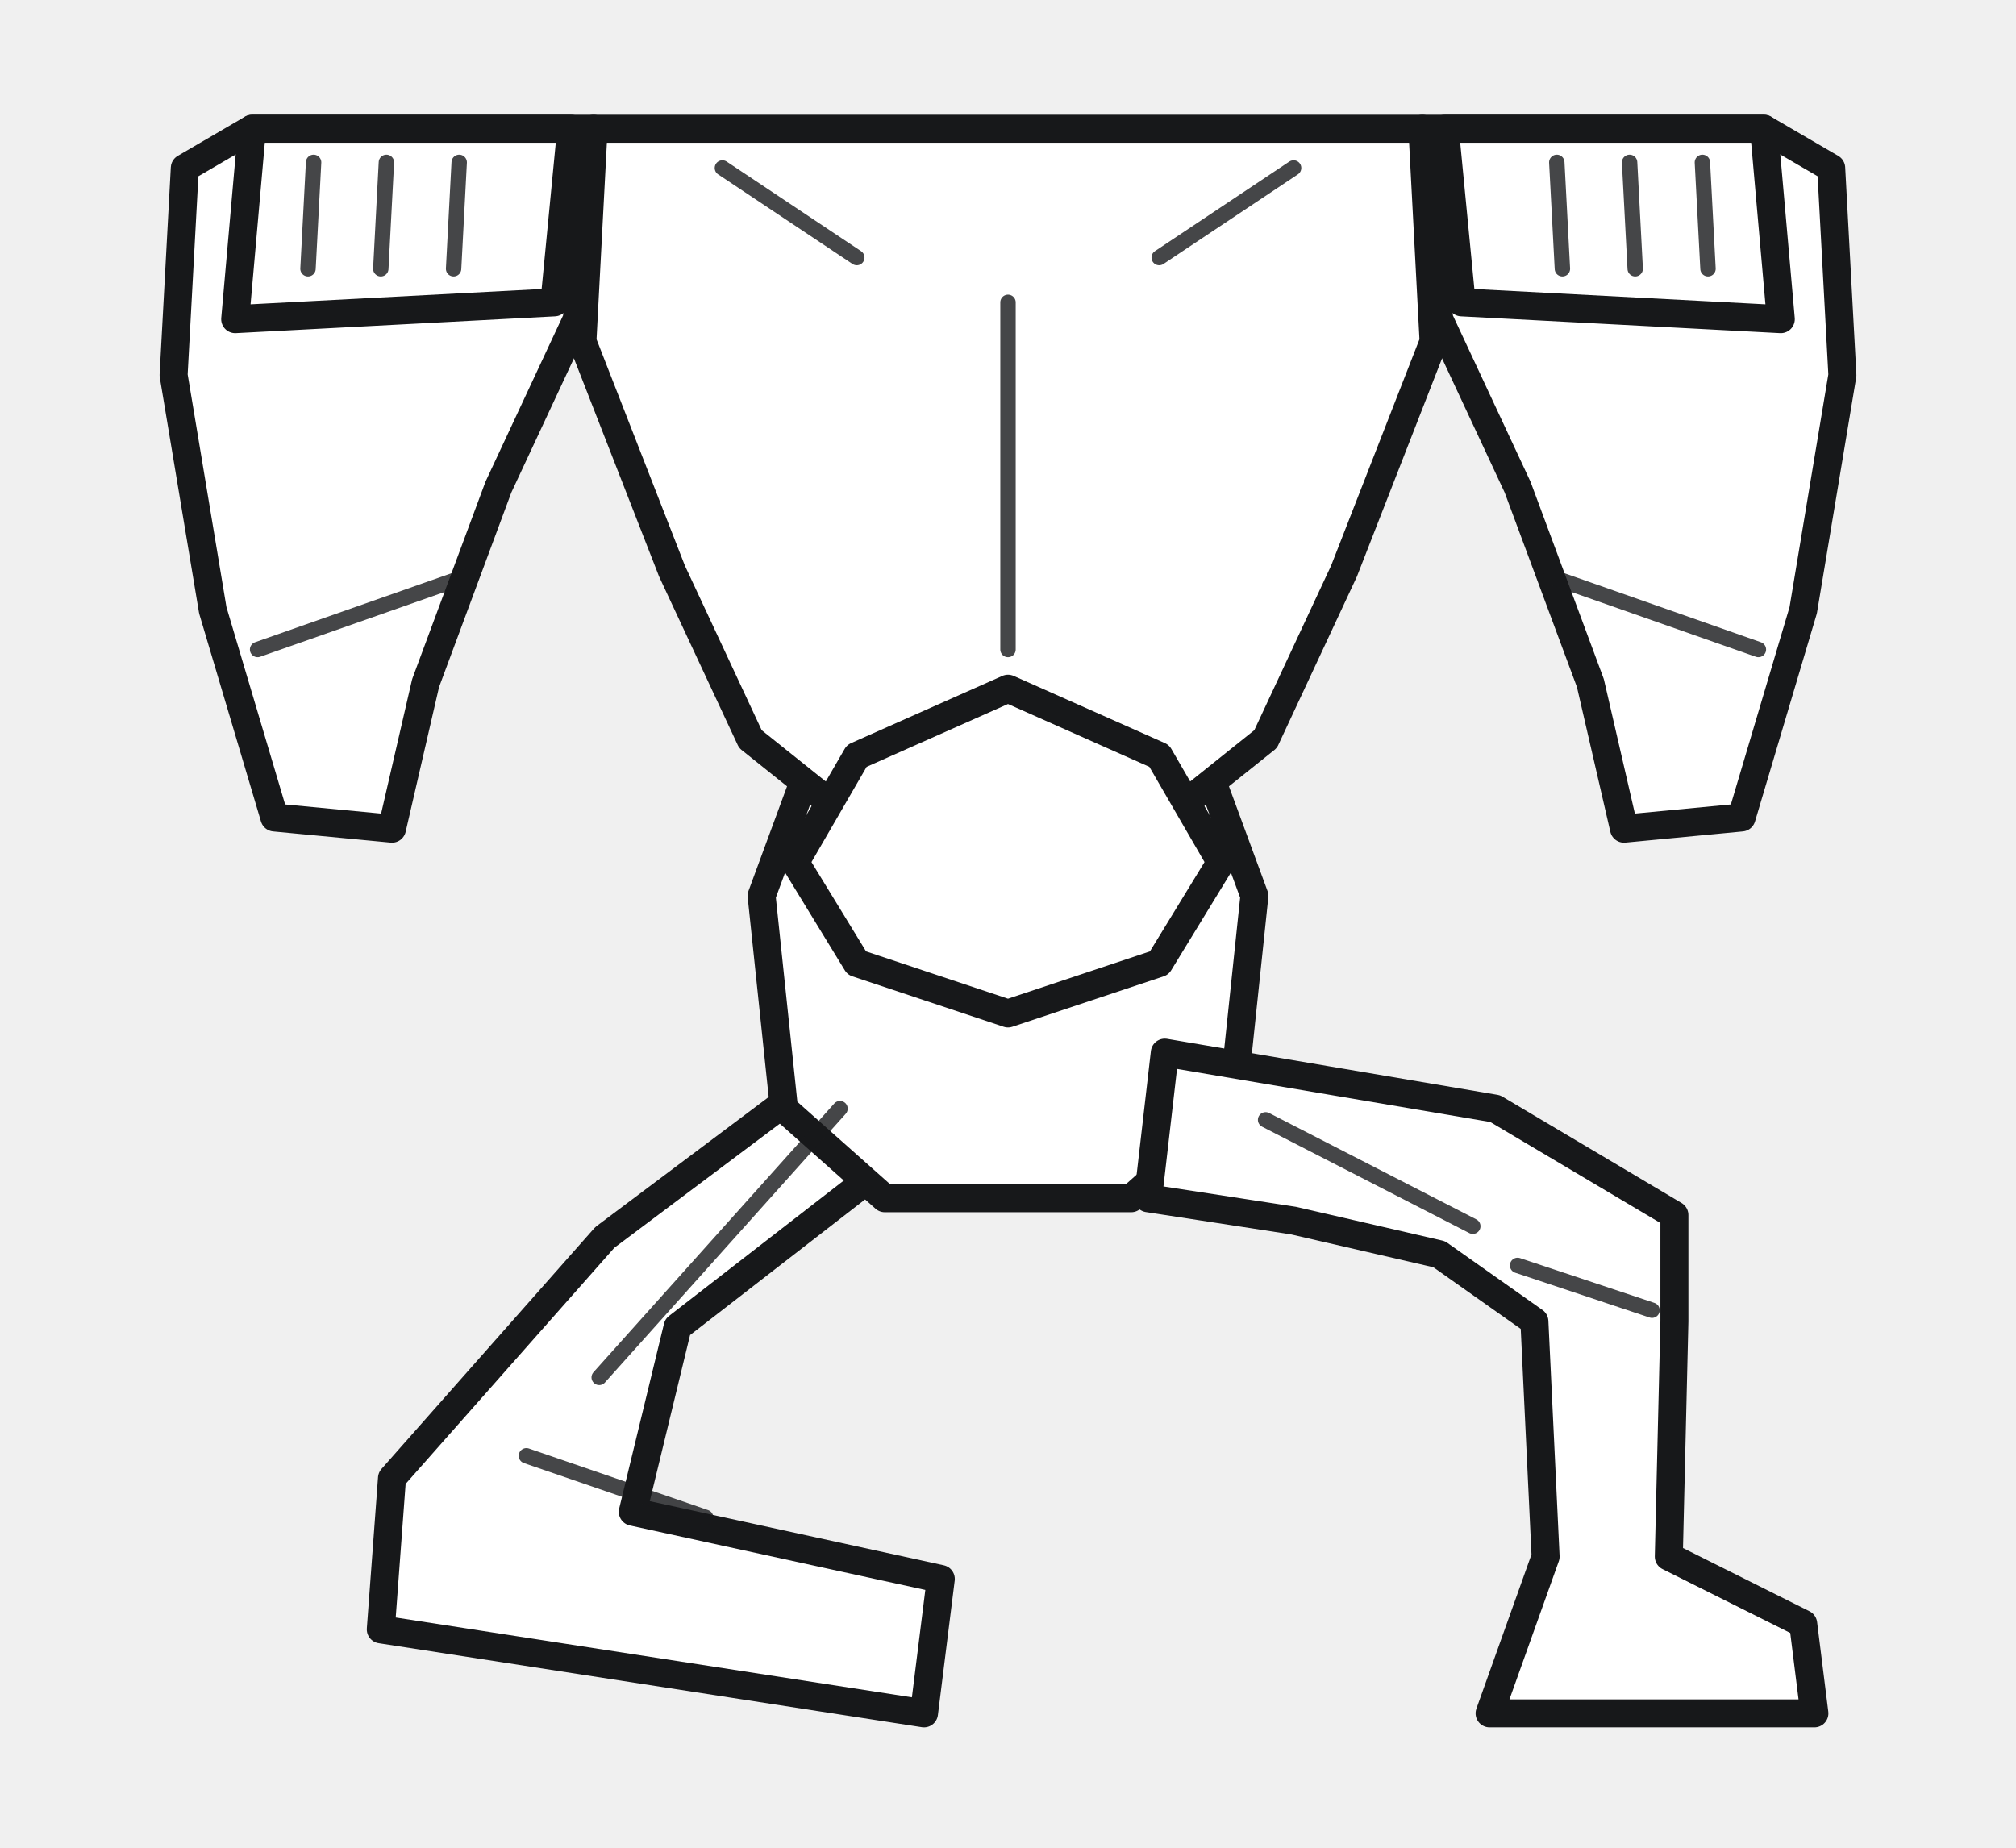
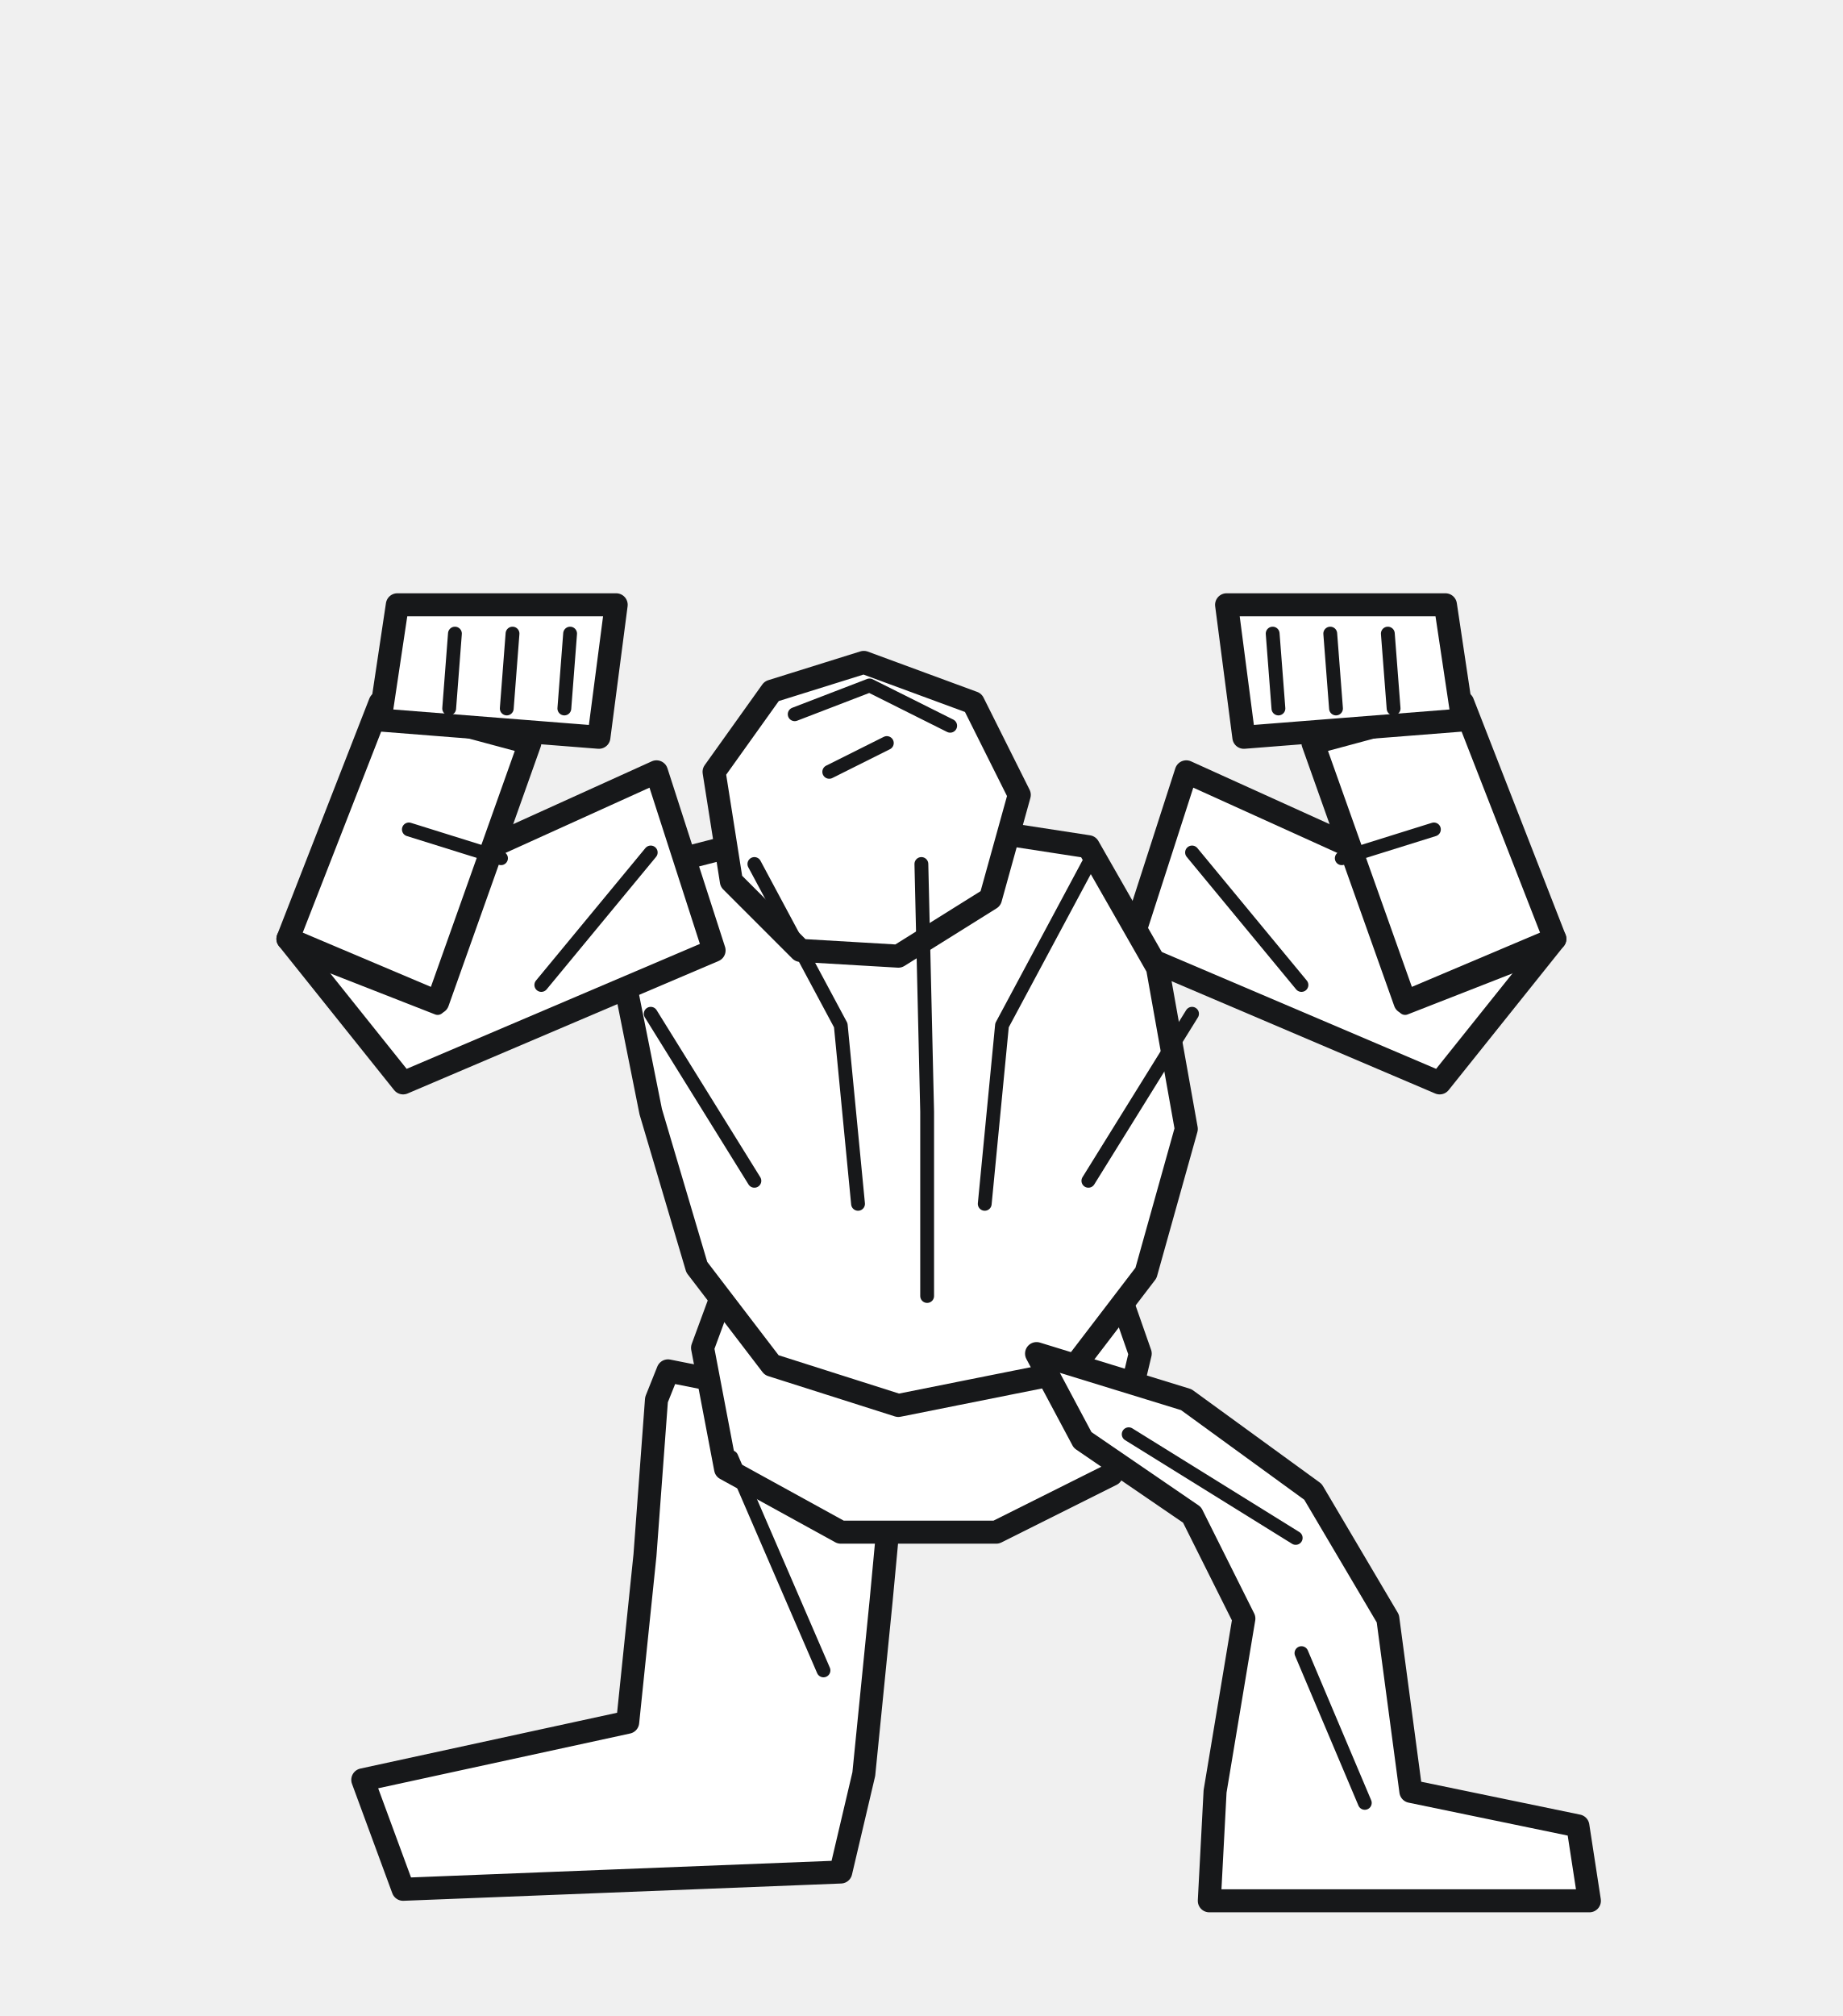
- <svg xmlns="http://www.w3.org/2000/svg" viewBox="0 0 720 660" width="720" height="660">
-   <g fill="#ffffff" stroke="#17181a" stroke-width="10" stroke-linejoin="round" stroke-linecap="round">
-     <polygon points="304,376 216,442 140,528 136,582 330,612 336,564 226,540 242,474 322,412 352,392" />
-     <polygon points="300,244 420,244 448,320 440,396 404,428 316,428 280,396 272,320" />
-     <polygon points="212,46 508,46 512,122 480,204 452,264 412,296 308,296 268,264 240,204 208,122" />
-     <polygon points="416,376 534,396 598,434 598,472 596,556 644,580 648,612 532,612 552,556 548,472 514,448 462,436 410,428" />
-     <polygon points="360,246 414,270 436,308 414,344 360,362 306,344 284,308 306,270" />
-     <polygon points="90,46 212,46 206,114 178,174 152,244 140,296 98,292 76,218 62,134 66,60" />
-     <polygon points="90,46 204,46 198,108 84,114" />
-     <polygon points="630,46 508,46 514,114 542,174 568,244 580,296 622,292 644,218 658,134 654,60" />
-     <polygon points="630,46 516,46 522,108 636,114" />
+ <svg xmlns="http://www.w3.org/2000/svg" viewBox="0 0 640 700" width="640" height="700">
+   <g fill="#ffffff" stroke="#17181a" stroke-width="8" stroke-linejoin="round" stroke-linecap="round">
+     <polygon points="412,268 392,330 500,376 540,326" />
+     <polygon points="540,326 488,348 456,258 508,244" />
+     <polygon points="232,476 312,492 306,556 300,616 292,650 140,656 126,618 218,598 224,540 228,486" />
+     <polygon points="258,430 382,430 396,470 386,512 346,532 292,532 252,510 244,468" />
+     <polygon points="230,300 300,282 378,294 402,336 412,392 398,442 372,476 312,488 268,474 242,440 226,386 216,336" />
+     <polygon points="360,470 412,486 456,518 482,562 490,622 548,634 552,660 420,660 422,622 432,562 414,526 376,500" />
+     <polygon points="300,230 338,244 354,276 344,312 312,332 278,330 254,306 248,268 268,240" />
+     <polygon points="228,268 248,330 140,376 100,326" />
+     <polygon points="100,326 152,348 184,258 132,244" />
+     <polygon points="138,210 214,210 208,256 132,250" />
+     <polygon points="502,210 426,210 432,256 508,250" />
  </g>
-   <g fill="none" stroke="#17181a" stroke-width="5.5" stroke-linejoin="round" stroke-linecap="round" opacity="0.8">
-     <polyline points="306,92 258,60" />
-     <polyline points="414,92 462,60" />
-     <polyline points="360,108 360,232" />
-     <polyline points="92,232 166,206" />
-     <polyline points="628,232 554,206" />
-     <polyline points="542,452 590,468" />
-     <polyline points="188,520 252,542" />
-     <polyline points="452,400 526,438" />
-     <polyline points="300,396 214,492" />
-     <polyline points="112,58 110,96" />
-     <polyline points="608,58 610,96" />
-     <polyline points="138,58 136,96" />
-     <polyline points="582,58 584,96" />
-     <polyline points="164,58 162,96" />
-     <polyline points="556,58 558,96" />
+   <g fill="none" stroke="#17181a" stroke-width="4.8" stroke-linejoin="round" stroke-linecap="round">
+     <polyline points="276,248 302,238 330,252" />
+     <polyline points="288,268 308,258" />
+     <polyline points="320,300 322,386 322,450" />
+     <polyline points="262,300 292,356 298,418" />
+     <polyline points="378,300 348,356 342,418" />
+     <polyline points="226,352 262,410" />
+     <polyline points="414,352 378,410" />
+     <polyline points="226,296 188,342" />
+     <polyline points="414,296 452,342" />
+     <polyline points="142,288 174,298" />
+     <polyline points="498,288 466,298" />
+     <polyline points="106,332 152,350" />
+     <polyline points="534,332 488,350" />
+     <polyline points="254,506 286,580" />
+     <polyline points="392,498 450,534" />
+     <polyline points="452,574 474,626" />
+     <polyline points="158,220 156,246" />
+     <polyline points="482,220 484,246" />
+     <polyline points="178,220 176,246" />
+     <polyline points="462,220 464,246" />
+     <polyline points="198,220 196,246" />
+     <polyline points="442,220 444,246" />
  </g>
</svg>
